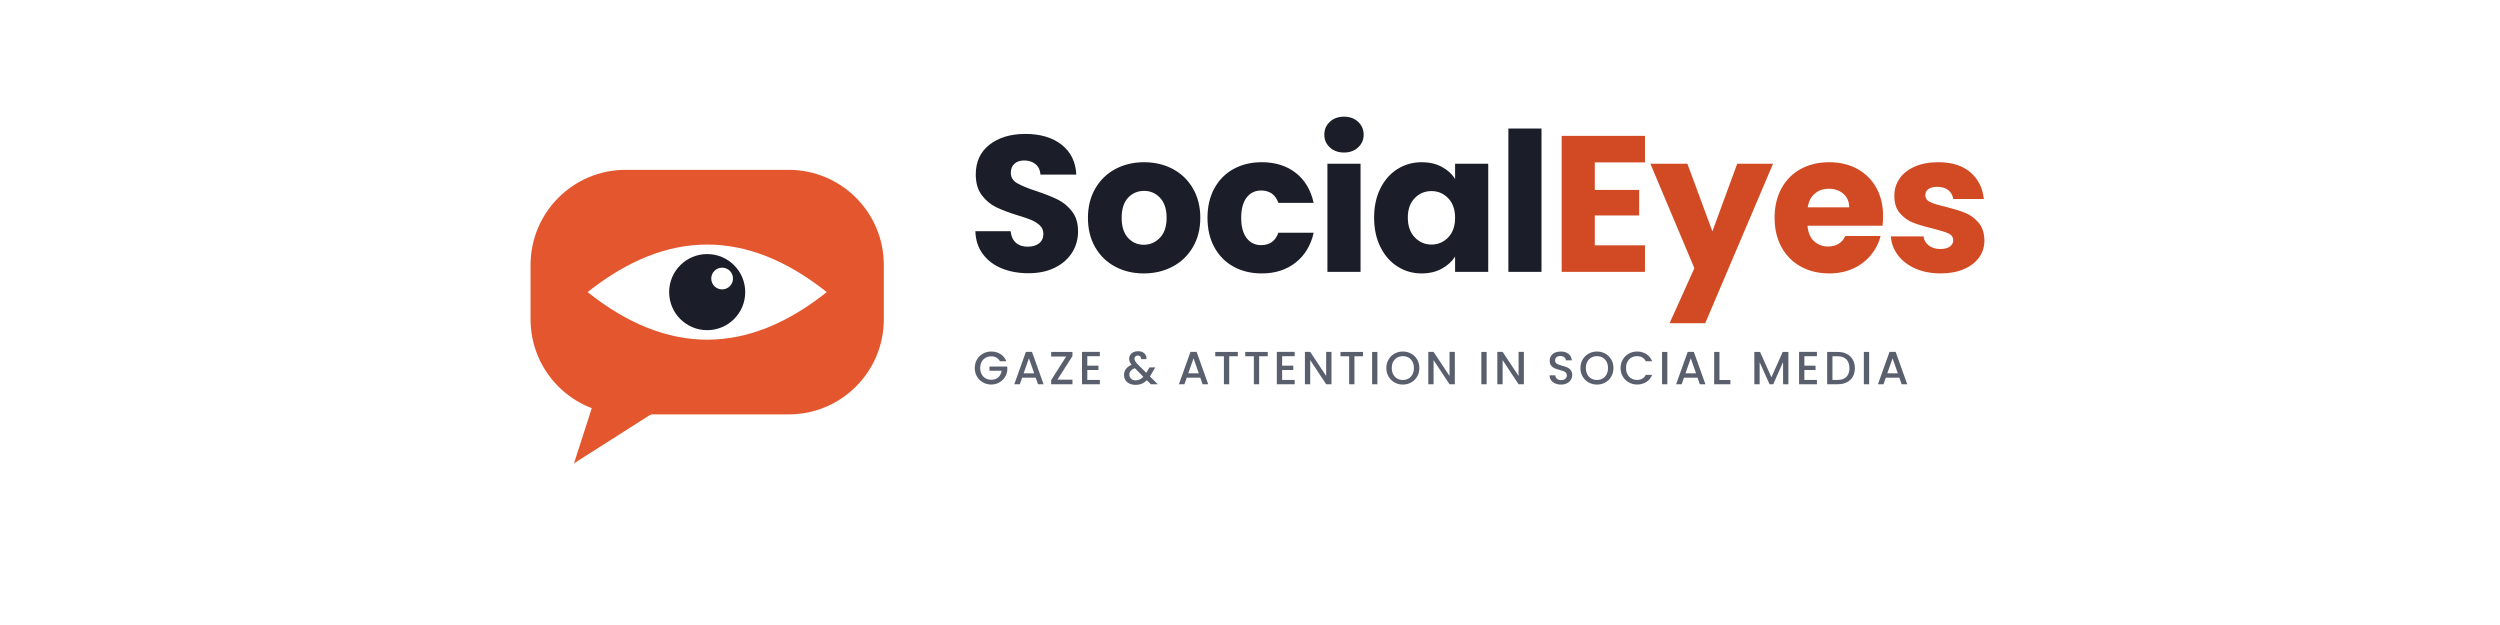
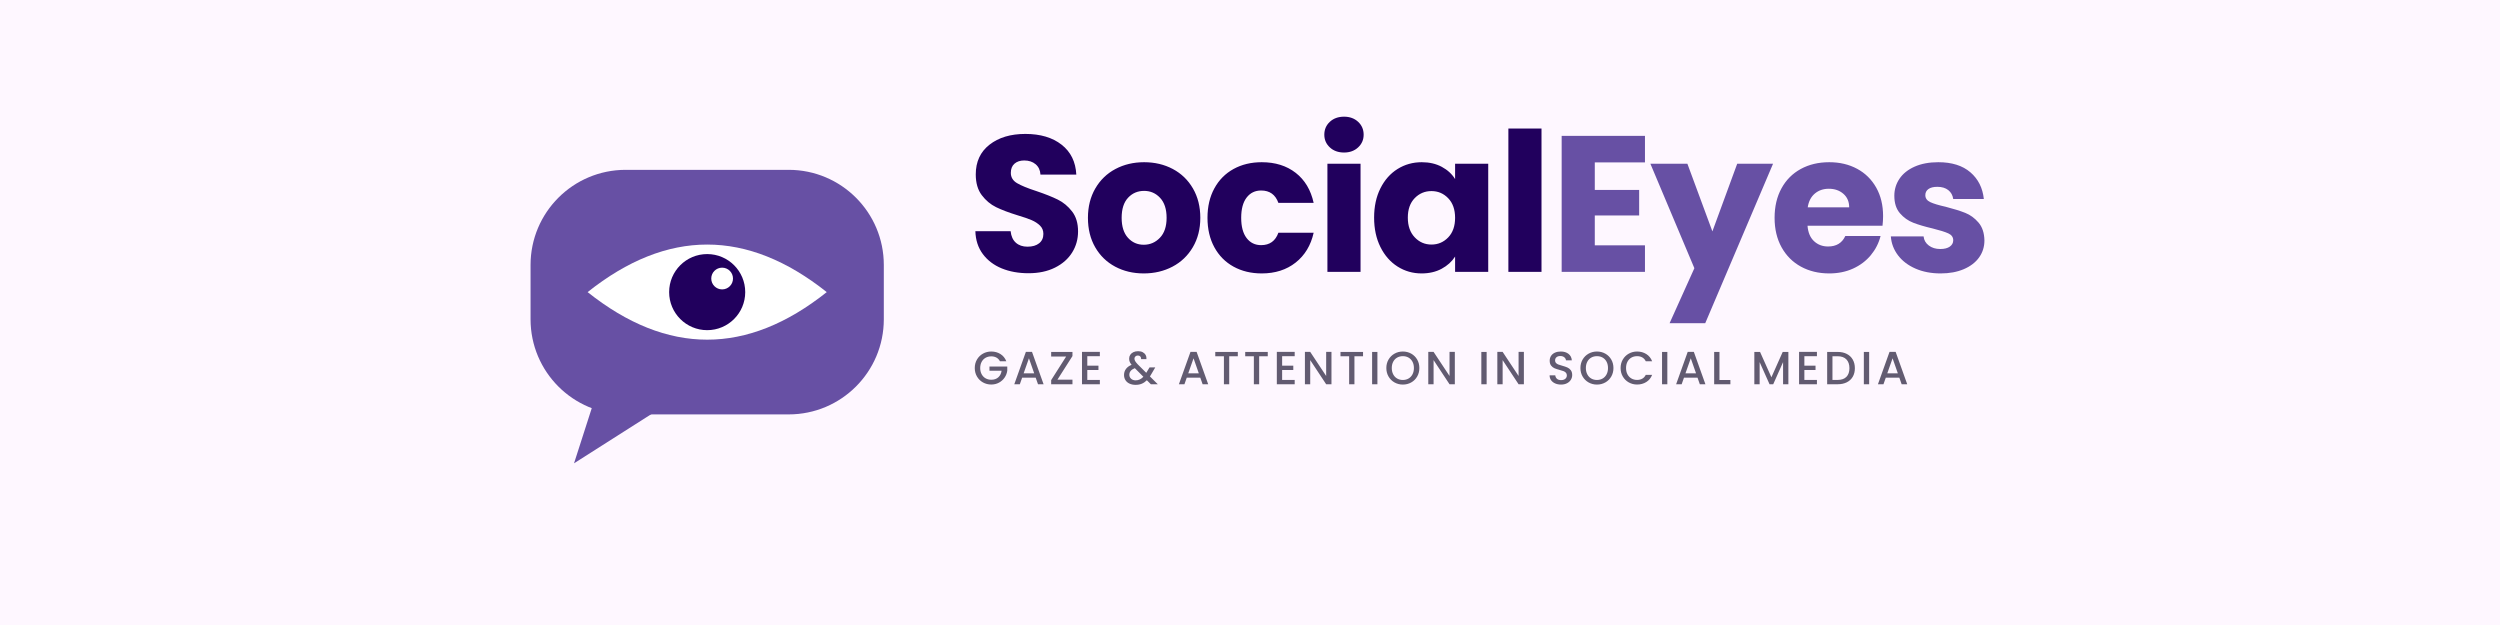
<svg xmlns="http://www.w3.org/2000/svg" width="1280" height="320" viewBox="0 0 1280 320">
-   <rect width="1280" height="320" fill="#FFFFFF" />
+   <rect width="1280" height="320" fill="#FEF7FF" />
  <g transform="translate(257.73,80.00) scale(0.69565)">
-     <rect x="20" y="10" width="260" height="180" rx="70" fill="#E4572E" />
-     <path d="M70 170 L52 226 L118 184 Z" fill="#E4572E" />
+     <rect x="20" y="10" width="260" height="180" rx="70" fill="#6750A4" />
+     <path d="M70 170 L52 226 L118 184 Z" fill="#6750A4" />
    <path d="M62 100 Q150 30 238 100 Q150 170 62 100 Z" fill="#FFFFFF" />
-     <circle cx="150" cy="100" r="28" fill="#1B1E28" />
+     <circle cx="150" cy="100" r="28" fill="#21005D" />
    <circle cx="161" cy="90" r="8" fill="#FFFFFF" />
  </g>
-   <path fill="#1B1E28" d="M499.389 118.368H517.444Q517.841 122.237 520.122 124.27Q522.404 126.304 526.074 126.304Q529.844 126.304 532.026 124.568Q534.209 122.832 534.209 119.757Q534.209 117.178 532.473 115.491Q530.737 113.805 528.207 112.714Q525.677 111.622 521.015 110.234Q514.269 108.15 510.004 106.067Q505.738 103.984 502.663 99.917Q499.588 95.85 499.588 89.302Q499.588 79.581 506.631 74.075Q513.674 68.57 524.983 68.57Q536.49 68.57 543.533 74.075Q550.577 79.581 551.073 89.402H532.721Q532.522 86.029 530.241 84.094Q527.959 82.16 524.388 82.16Q521.313 82.16 519.428 83.797Q517.543 85.434 517.543 88.509Q517.543 91.882 520.717 93.766Q523.892 95.651 530.637 97.834Q537.383 100.115 541.599 102.198Q545.815 104.282 548.89 108.25Q551.965 112.218 551.965 118.467Q551.965 124.419 548.94 129.28Q545.914 134.141 540.161 137.018Q534.407 139.894 526.57 139.894Q518.932 139.894 512.881 137.414Q506.829 134.934 503.209 130.074Q499.588 125.213 499.389 118.368Z M557.025 111.523Q557.025 102.992 560.794 96.494Q564.564 89.997 571.111 86.525Q577.658 83.053 585.793 83.053Q593.927 83.053 600.474 86.525Q607.021 89.997 610.791 96.494Q614.561 102.992 614.561 111.523Q614.561 120.054 610.741 126.552Q606.922 133.05 600.325 136.522Q593.729 139.994 585.594 139.994Q577.46 139.994 570.962 136.522Q564.465 133.05 560.745 126.602Q557.025 120.154 557.025 111.523ZM597.3 111.523Q597.3 104.877 593.977 101.306Q590.653 97.734 585.793 97.734Q580.833 97.734 577.559 101.256Q574.285 104.778 574.285 111.523Q574.285 118.17 577.509 121.741Q580.733 125.312 585.594 125.312Q590.455 125.312 593.877 121.741Q597.3 118.17 597.3 111.523Z M646.007 83.053Q656.423 83.053 663.417 88.509Q670.41 93.965 672.593 103.885H654.538Q652.257 97.536 645.709 97.536Q641.047 97.536 638.269 101.157Q635.492 104.778 635.492 111.523Q635.492 118.269 638.269 121.89Q641.047 125.51 645.709 125.51Q652.257 125.51 654.538 119.162H672.593Q670.41 128.883 663.367 134.438Q656.324 139.994 646.007 139.994Q637.873 139.994 631.573 136.522Q625.274 133.05 621.753 126.602Q618.231 120.154 618.231 111.523Q618.231 102.893 621.753 96.445Q625.274 89.997 631.573 86.525Q637.873 83.053 646.007 83.053Z M678.049 68.966Q678.049 64.998 680.876 62.37Q683.703 59.741 688.167 59.741Q692.532 59.741 695.359 62.37Q698.186 64.998 698.186 68.966Q698.186 72.835 695.359 75.464Q692.532 78.093 688.167 78.093Q683.703 78.093 680.876 75.464Q678.049 72.835 678.049 68.966ZM696.599 83.846V139.2H679.636V83.846Z M727.946 83.053Q733.799 83.053 738.213 85.434Q742.628 87.814 745.009 91.683V83.846H761.972V139.2H745.009V131.363Q742.529 135.232 738.114 137.613Q733.7 139.994 727.847 139.994Q721.101 139.994 715.546 136.472Q709.991 132.95 706.767 126.453Q703.543 119.955 703.543 111.424Q703.543 102.893 706.767 96.445Q709.991 89.997 715.546 86.525Q721.101 83.053 727.946 83.053ZM732.906 97.834Q727.847 97.834 724.325 101.454Q720.804 105.075 720.804 111.424Q720.804 117.773 724.325 121.493Q727.847 125.213 732.906 125.213Q737.965 125.213 741.487 121.542Q745.009 117.872 745.009 111.523Q745.009 105.174 741.487 101.504Q737.965 97.834 732.906 97.834Z M789.252 65.792V139.2H772.289V65.792Z" />
-   <path fill="#D24A23" d="M816.532 83.152V97.238H839.249V110.333H816.532V125.61H842.225V139.2H799.569V69.562H842.225V83.152Z M907.796 83.846 873.076 165.488H854.823L867.521 137.315L845.002 83.846H863.949L876.746 118.467L889.444 83.846Z M963.844 115.59H925.453Q925.85 120.749 928.777 123.477Q931.703 126.205 935.969 126.205Q942.317 126.205 944.797 120.848H962.852Q961.463 126.304 957.842 130.669Q954.221 135.034 948.765 137.514Q943.309 139.994 936.564 139.994Q928.429 139.994 922.081 136.522Q915.732 133.05 912.161 126.602Q908.589 120.154 908.589 111.523Q908.589 102.893 912.111 96.445Q915.633 89.997 921.981 86.525Q928.33 83.053 936.564 83.053Q944.599 83.053 950.849 86.426Q957.098 89.798 960.62 96.048Q964.141 102.298 964.141 110.63Q964.141 113.011 963.844 115.59ZM946.781 106.166Q946.781 101.802 943.805 99.222Q940.829 96.643 936.365 96.643Q932.1 96.643 929.173 99.123Q926.247 101.603 925.553 106.166Z M968.109 121.046H984.874Q985.172 123.923 987.553 125.709Q989.933 127.494 993.405 127.494Q996.58 127.494 998.316 126.254Q1000.052 125.014 1000.052 123.03Q1000.052 120.65 997.572 119.509Q995.092 118.368 989.537 116.979Q983.585 115.59 979.617 114.053Q975.649 112.515 972.772 109.192Q969.895 105.869 969.895 100.214Q969.895 95.453 972.524 91.534Q975.153 87.616 980.261 85.334Q985.37 83.053 992.413 83.053Q1002.829 83.053 1008.831 88.211Q1014.833 93.37 1015.725 101.901H1000.052Q999.655 99.024 997.522 97.338Q995.389 95.651 991.917 95.651Q988.941 95.651 987.354 96.792Q985.767 97.933 985.767 99.917Q985.767 102.298 988.297 103.488Q990.826 104.678 996.183 105.869Q1002.333 107.456 1006.202 108.994Q1010.071 110.531 1012.997 113.954Q1015.924 117.376 1016.023 123.13Q1016.023 127.99 1013.295 131.81Q1010.567 135.629 1005.458 137.811Q1000.349 139.994 993.604 139.994Q986.362 139.994 980.708 137.514Q975.053 135.034 971.78 130.718Q968.506 126.403 968.109 121.046Z" />
-   <path fill="#5A5F6E" d="M511.96 184.951Q511.317 183.713 510.174 183.082Q509.032 182.451 507.532 182.451Q505.889 182.451 504.603 183.189Q503.318 183.927 502.592 185.284Q501.865 186.641 501.865 188.427Q501.865 190.213 502.592 191.582Q503.318 192.951 504.603 193.689Q505.889 194.427 507.532 194.427Q509.746 194.427 511.127 193.189Q512.508 191.951 512.817 189.832H506.603V187.665H515.722V189.784Q515.46 191.713 514.353 193.331Q513.246 194.95 511.472 195.915Q509.698 196.879 507.532 196.879Q505.199 196.879 503.27 195.796Q501.342 194.712 500.211 192.784Q499.08 190.855 499.08 188.427Q499.08 185.999 500.211 184.07Q501.342 182.142 503.282 181.058Q505.222 179.975 507.532 179.975Q510.174 179.975 512.234 181.273Q514.293 182.57 515.222 184.951Z M530.268 193.355H523.34L522.15 196.736H519.317L525.245 180.166H528.388L534.316 196.736H531.459ZM529.507 191.141 526.816 183.451 524.102 191.141Z M541.411 194.379H549.101V196.736H538.196V194.617L545.863 182.546H538.196V180.189H549.101V182.308Z M556.695 182.38V187.237H562.409V189.451H556.695V194.522H563.123V196.736H553.981V180.166H563.123V182.38Z M589.241 196.736 587.193 194.689Q586.003 195.879 584.598 196.462Q583.194 197.046 581.456 197.046Q579.694 197.046 578.337 196.426Q576.98 195.807 576.242 194.653Q575.504 193.498 575.504 191.974Q575.504 190.26 576.48 188.915Q577.456 187.57 579.384 186.784Q578.694 185.951 578.408 185.225Q578.122 184.499 578.122 183.618Q578.122 182.523 578.682 181.666Q579.241 180.808 580.289 180.308Q581.337 179.809 582.717 179.809Q584.122 179.809 585.11 180.344Q586.098 180.88 586.586 181.808Q587.074 182.737 586.979 183.88H584.265Q584.289 182.999 583.836 182.511Q583.384 182.023 582.598 182.023Q581.813 182.023 581.325 182.487Q580.837 182.951 580.837 183.618Q580.837 184.261 581.206 184.892Q581.575 185.522 582.503 186.522L586.884 190.879L588.574 188.094H591.503L589.36 191.76L588.765 192.736L592.788 196.736ZM585.408 192.903 581.027 188.498Q578.218 189.617 578.218 191.879Q578.218 193.093 579.122 193.915Q580.027 194.736 581.456 194.736Q583.694 194.736 585.408 192.903Z M614.549 193.355H607.621L606.43 196.736H603.597L609.525 180.166H612.668L618.596 196.736H615.739ZM613.787 191.141 611.097 183.451 608.382 191.141Z M633.762 180.189V182.404H629.357V196.736H626.643V182.404H622.215V180.189Z M649.094 180.189V182.404H644.69V196.736H641.976V182.404H637.547V180.189Z M656.451 182.38V187.237H662.165V189.451H656.451V194.522H662.879V196.736H653.737V180.166H662.879V182.38Z M681.711 196.736H678.997L670.831 184.38V196.736H668.117V180.166H670.831L678.997 192.498V180.166H681.711Z M697.877 180.189V182.404H693.472V196.736H690.758V182.404H686.33V180.189Z M705.233 180.189V196.736H702.519V180.189Z M709.805 188.427Q709.805 185.999 710.935 184.07Q712.066 182.142 714.007 181.058Q715.947 179.975 718.256 179.975Q720.59 179.975 722.53 181.058Q724.47 182.142 725.589 184.07Q726.708 185.999 726.708 188.427Q726.708 190.855 725.589 192.796Q724.47 194.736 722.53 195.819Q720.59 196.903 718.256 196.903Q715.947 196.903 714.007 195.819Q712.066 194.736 710.935 192.796Q709.805 190.855 709.805 188.427ZM723.923 188.427Q723.923 186.594 723.197 185.213Q722.47 183.832 721.185 183.094Q719.899 182.356 718.256 182.356Q716.614 182.356 715.328 183.094Q714.042 183.832 713.316 185.213Q712.59 186.594 712.59 188.427Q712.59 190.26 713.316 191.653Q714.042 193.046 715.328 193.796Q716.614 194.546 718.256 194.546Q719.899 194.546 721.185 193.796Q722.47 193.046 723.197 191.653Q723.923 190.26 723.923 188.427Z M744.874 196.736H742.16L733.993 184.38V196.736H731.279V180.166H733.993L742.16 192.498V180.166H744.874Z M761.158 180.189V196.736H758.444V180.189Z M780.229 196.736H777.514L769.348 184.38V196.736H766.634V180.166H769.348L777.514 192.498V180.166H780.229Z M793.394 192.165H796.299Q796.394 193.236 797.144 193.927Q797.894 194.617 799.251 194.617Q800.656 194.617 801.442 193.939Q802.227 193.26 802.227 192.189Q802.227 191.355 801.739 190.832Q801.251 190.308 800.525 190.022Q799.799 189.736 798.513 189.403Q796.894 188.975 795.882 188.534Q794.871 188.094 794.156 187.165Q793.442 186.237 793.442 184.689Q793.442 183.261 794.156 182.189Q794.871 181.118 796.156 180.547Q797.442 179.975 799.132 179.975Q801.537 179.975 803.072 181.177Q804.608 182.38 804.775 184.475H801.775Q801.703 183.57 800.918 182.927Q800.132 182.285 798.846 182.285Q797.68 182.285 796.942 182.88Q796.204 183.475 796.204 184.594Q796.204 185.356 796.668 185.844Q797.132 186.332 797.847 186.618Q798.561 186.903 799.799 187.237Q801.442 187.689 802.477 188.141Q803.513 188.594 804.239 189.534Q804.965 190.474 804.965 192.046Q804.965 193.308 804.287 194.427Q803.608 195.546 802.311 196.224Q801.013 196.903 799.251 196.903Q797.585 196.903 796.251 196.319Q794.918 195.736 794.156 194.665Q793.394 193.593 793.394 192.165Z M809.179 188.427Q809.179 185.999 810.31 184.07Q811.441 182.142 813.381 181.058Q815.322 179.975 817.631 179.975Q819.964 179.975 821.904 181.058Q823.845 182.142 824.964 184.07Q826.083 185.999 826.083 188.427Q826.083 190.855 824.964 192.796Q823.845 194.736 821.904 195.819Q819.964 196.903 817.631 196.903Q815.322 196.903 813.381 195.819Q811.441 194.736 810.31 192.796Q809.179 190.855 809.179 188.427ZM823.297 188.427Q823.297 186.594 822.571 185.213Q821.845 183.832 820.559 183.094Q819.274 182.356 817.631 182.356Q815.988 182.356 814.703 183.094Q813.417 183.832 812.691 185.213Q811.965 186.594 811.965 188.427Q811.965 190.26 812.691 191.653Q813.417 193.046 814.703 193.796Q815.988 194.546 817.631 194.546Q819.274 194.546 820.559 193.796Q821.845 193.046 822.571 191.653Q823.297 190.26 823.297 188.427Z M838.201 179.975Q840.844 179.975 842.903 181.273Q844.963 182.57 845.891 184.951H842.629Q841.987 183.642 840.844 182.999Q839.701 182.356 838.201 182.356Q836.558 182.356 835.273 183.094Q833.987 183.832 833.261 185.213Q832.535 186.594 832.535 188.427Q832.535 190.26 833.261 191.641Q833.987 193.022 835.273 193.772Q836.558 194.522 838.201 194.522Q839.701 194.522 840.844 193.879Q841.987 193.236 842.629 191.927H845.891Q844.963 194.308 842.903 195.593Q840.844 196.879 838.201 196.879Q835.868 196.879 833.939 195.796Q832.011 194.712 830.88 192.784Q829.749 190.855 829.749 188.427Q829.749 185.999 830.88 184.07Q832.011 182.142 833.951 181.058Q835.892 179.975 838.201 179.975Z M853.676 180.189V196.736H850.962V180.189Z M869.128 193.355H862.2L861.009 196.736H858.176L864.104 180.166H867.247L873.175 196.736H870.318ZM868.366 191.141 865.676 183.451 862.961 191.141Z M880.365 194.546H885.96V196.736H877.651V180.189H880.365Z M915.648 180.189V196.736H912.934V185.403L907.887 196.736H906.006L900.935 185.403V196.736H898.221V180.189H901.149L906.959 193.165L912.744 180.189Z M923.838 182.38V187.237H929.552V189.451H923.838V194.522H930.267V196.736H921.124V180.166H930.267V182.38Z M949.694 188.522Q949.694 191.046 948.611 192.903Q947.527 194.76 945.539 195.748Q943.551 196.736 940.909 196.736H935.504V180.189H940.909Q943.551 180.189 945.539 181.201Q947.527 182.213 948.611 184.106Q949.694 185.999 949.694 188.522ZM946.908 188.522Q946.908 185.641 945.361 184.023Q943.813 182.404 940.909 182.404H938.218V194.522H940.909Q943.813 194.522 945.361 192.951Q946.908 191.379 946.908 188.522Z M957.003 180.189V196.736H954.289V180.189Z M972.454 193.355H965.526L964.336 196.736H961.503L967.431 180.166H970.574L976.502 196.736H973.645ZM971.693 191.141 969.002 183.451 966.288 191.141Z" />
+   <path fill="#21005D" d="M499.389 118.368H517.444Q517.841 122.237 520.122 124.27Q522.404 126.304 526.074 126.304Q529.844 126.304 532.026 124.568Q534.209 122.832 534.209 119.757Q534.209 117.178 532.473 115.491Q530.737 113.805 528.207 112.714Q525.677 111.622 521.015 110.234Q514.269 108.15 510.004 106.067Q505.738 103.984 502.663 99.917Q499.588 95.85 499.588 89.302Q499.588 79.581 506.631 74.075Q513.674 68.57 524.983 68.57Q536.49 68.57 543.533 74.075Q550.577 79.581 551.073 89.402H532.721Q532.522 86.029 530.241 84.094Q527.959 82.16 524.388 82.16Q521.313 82.16 519.428 83.797Q517.543 85.434 517.543 88.509Q517.543 91.882 520.717 93.766Q523.892 95.651 530.637 97.834Q537.383 100.115 541.599 102.198Q545.815 104.282 548.89 108.25Q551.965 112.218 551.965 118.467Q551.965 124.419 548.94 129.28Q545.914 134.141 540.161 137.018Q534.407 139.894 526.57 139.894Q518.932 139.894 512.881 137.414Q506.829 134.934 503.209 130.074Q499.588 125.213 499.389 118.368Z M557.025 111.523Q557.025 102.992 560.794 96.494Q564.564 89.997 571.111 86.525Q577.658 83.053 585.793 83.053Q593.927 83.053 600.474 86.525Q607.021 89.997 610.791 96.494Q614.561 102.992 614.561 111.523Q614.561 120.054 610.741 126.552Q606.922 133.05 600.325 136.522Q593.729 139.994 585.594 139.994Q577.46 139.994 570.962 136.522Q564.465 133.05 560.745 126.602Q557.025 120.154 557.025 111.523ZM597.3 111.523Q597.3 104.877 593.977 101.306Q590.653 97.734 585.793 97.734Q580.833 97.734 577.559 101.256Q574.285 104.778 574.285 111.523Q574.285 118.17 577.509 121.741Q580.733 125.312 585.594 125.312Q590.455 125.312 593.877 121.741Q597.3 118.17 597.3 111.523Z M646.007 83.053Q656.423 83.053 663.417 88.509Q670.41 93.965 672.593 103.885H654.538Q652.257 97.536 645.709 97.536Q641.047 97.536 638.269 101.157Q635.492 104.778 635.492 111.523Q635.492 118.269 638.269 121.89Q641.047 125.51 645.709 125.51Q652.257 125.51 654.538 119.162H672.593Q670.41 128.883 663.367 134.438Q656.324 139.994 646.007 139.994Q637.873 139.994 631.573 136.522Q625.274 133.05 621.753 126.602Q618.231 120.154 618.231 111.523Q618.231 102.893 621.753 96.445Q625.274 89.997 631.573 86.525Q637.873 83.053 646.007 83.053Z M678.049 68.966Q678.049 64.998 680.876 62.37Q683.703 59.741 688.167 59.741Q692.532 59.741 695.359 62.37Q698.186 64.998 698.186 68.966Q698.186 72.835 695.359 75.464Q692.532 78.093 688.167 78.093Q683.703 78.093 680.876 75.464Q678.049 72.835 678.049 68.966ZM696.599 83.846V139.2H679.636V83.846Z M727.946 83.053Q733.799 83.053 738.213 85.434Q742.628 87.814 745.009 91.683V83.846H761.972V139.2H745.009V131.363Q742.529 135.232 738.114 137.613Q733.7 139.994 727.847 139.994Q721.101 139.994 715.546 136.472Q709.991 132.95 706.767 126.453Q703.543 119.955 703.543 111.424Q703.543 102.893 706.767 96.445Q709.991 89.997 715.546 86.525Q721.101 83.053 727.946 83.053ZM732.906 97.834Q727.847 97.834 724.325 101.454Q720.804 105.075 720.804 111.424Q720.804 117.773 724.325 121.493Q727.847 125.213 732.906 125.213Q737.965 125.213 741.487 121.542Q745.009 117.872 745.009 111.523Q745.009 105.174 741.487 101.504Q737.965 97.834 732.906 97.834Z M789.252 65.792V139.2H772.289V65.792Z" />
+   <path fill="#6750A4" d="M816.532 83.152V97.238H839.249V110.333H816.532V125.61H842.225V139.2H799.569V69.562H842.225V83.152Z M907.796 83.846 873.076 165.488H854.823L867.521 137.315L845.002 83.846H863.949L876.746 118.467L889.444 83.846Z M963.844 115.59H925.453Q925.85 120.749 928.777 123.477Q931.703 126.205 935.969 126.205Q942.317 126.205 944.797 120.848H962.852Q961.463 126.304 957.842 130.669Q954.221 135.034 948.765 137.514Q943.309 139.994 936.564 139.994Q928.429 139.994 922.081 136.522Q915.732 133.05 912.161 126.602Q908.589 120.154 908.589 111.523Q908.589 102.893 912.111 96.445Q915.633 89.997 921.981 86.525Q928.33 83.053 936.564 83.053Q944.599 83.053 950.849 86.426Q957.098 89.798 960.62 96.048Q964.141 102.298 964.141 110.63Q964.141 113.011 963.844 115.59ZM946.781 106.166Q946.781 101.802 943.805 99.222Q940.829 96.643 936.365 96.643Q932.1 96.643 929.173 99.123Q926.247 101.603 925.553 106.166Z M968.109 121.046H984.874Q985.172 123.923 987.553 125.709Q989.933 127.494 993.405 127.494Q996.58 127.494 998.316 126.254Q1000.052 125.014 1000.052 123.03Q1000.052 120.65 997.572 119.509Q995.092 118.368 989.537 116.979Q983.585 115.59 979.617 114.053Q975.649 112.515 972.772 109.192Q969.895 105.869 969.895 100.214Q969.895 95.453 972.524 91.534Q975.153 87.616 980.261 85.334Q985.37 83.053 992.413 83.053Q1002.829 83.053 1008.831 88.211Q1014.833 93.37 1015.725 101.901H1000.052Q999.655 99.024 997.522 97.338Q995.389 95.651 991.917 95.651Q988.941 95.651 987.354 96.792Q985.767 97.933 985.767 99.917Q985.767 102.298 988.297 103.488Q990.826 104.678 996.183 105.869Q1002.333 107.456 1006.202 108.994Q1010.071 110.531 1012.997 113.954Q1015.924 117.376 1016.023 123.13Q1016.023 127.99 1013.295 131.81Q1010.567 135.629 1005.458 137.811Q1000.349 139.994 993.604 139.994Q986.362 139.994 980.708 137.514Q975.053 135.034 971.78 130.718Q968.506 126.403 968.109 121.046Z" />
+   <path fill="#625B71" d="M511.96 184.951Q511.317 183.713 510.174 183.082Q509.032 182.451 507.532 182.451Q505.889 182.451 504.603 183.189Q503.318 183.927 502.592 185.284Q501.865 186.641 501.865 188.427Q501.865 190.213 502.592 191.582Q503.318 192.951 504.603 193.689Q505.889 194.427 507.532 194.427Q509.746 194.427 511.127 193.189Q512.508 191.951 512.817 189.832H506.603V187.665H515.722V189.784Q515.46 191.713 514.353 193.331Q513.246 194.95 511.472 195.915Q509.698 196.879 507.532 196.879Q505.199 196.879 503.27 195.796Q501.342 194.712 500.211 192.784Q499.08 190.855 499.08 188.427Q499.08 185.999 500.211 184.07Q501.342 182.142 503.282 181.058Q505.222 179.975 507.532 179.975Q510.174 179.975 512.234 181.273Q514.293 182.57 515.222 184.951Z M530.268 193.355H523.34L522.15 196.736H519.317L525.245 180.166H528.388L534.316 196.736H531.459ZM529.507 191.141 526.816 183.451 524.102 191.141Z M541.411 194.379H549.101V196.736H538.196V194.617L545.863 182.546H538.196V180.189H549.101V182.308Z M556.695 182.38V187.237H562.409V189.451H556.695V194.522H563.123V196.736H553.981V180.166H563.123V182.38Z M589.241 196.736 587.193 194.689Q586.003 195.879 584.598 196.462Q583.194 197.046 581.456 197.046Q579.694 197.046 578.337 196.426Q576.98 195.807 576.242 194.653Q575.504 193.498 575.504 191.974Q575.504 190.26 576.48 188.915Q577.456 187.57 579.384 186.784Q578.694 185.951 578.408 185.225Q578.122 184.499 578.122 183.618Q578.122 182.523 578.682 181.666Q579.241 180.808 580.289 180.308Q581.337 179.809 582.717 179.809Q584.122 179.809 585.11 180.344Q586.098 180.88 586.586 181.808Q587.074 182.737 586.979 183.88H584.265Q584.289 182.999 583.836 182.511Q583.384 182.023 582.598 182.023Q581.813 182.023 581.325 182.487Q580.837 182.951 580.837 183.618Q580.837 184.261 581.206 184.892Q581.575 185.522 582.503 186.522L586.884 190.879L588.574 188.094H591.503L589.36 191.76L588.765 192.736L592.788 196.736ZM585.408 192.903 581.027 188.498Q578.218 189.617 578.218 191.879Q578.218 193.093 579.122 193.915Q580.027 194.736 581.456 194.736Q583.694 194.736 585.408 192.903Z M614.549 193.355H607.621L606.43 196.736H603.597L609.525 180.166H612.668L618.596 196.736H615.739ZM613.787 191.141 611.097 183.451 608.382 191.141Z M633.762 180.189V182.404H629.357V196.736H626.643V182.404H622.215V180.189Z M649.094 180.189V182.404H644.69V196.736H641.976V182.404H637.547V180.189Z M656.451 182.38V187.237H662.165V189.451H656.451V194.522H662.879V196.736H653.737V180.166H662.879V182.38Z M681.711 196.736H678.997L670.831 184.38V196.736H668.117V180.166H670.831L678.997 192.498V180.166H681.711Z M697.877 180.189V182.404H693.472V196.736H690.758V182.404H686.33V180.189Z M705.233 180.189V196.736H702.519V180.189Z M709.805 188.427Q709.805 185.999 710.935 184.07Q712.066 182.142 714.007 181.058Q715.947 179.975 718.256 179.975Q720.59 179.975 722.53 181.058Q724.47 182.142 725.589 184.07Q726.708 185.999 726.708 188.427Q726.708 190.855 725.589 192.796Q724.47 194.736 722.53 195.819Q720.59 196.903 718.256 196.903Q715.947 196.903 714.007 195.819Q712.066 194.736 710.935 192.796Q709.805 190.855 709.805 188.427ZM723.923 188.427Q723.923 186.594 723.197 185.213Q722.47 183.832 721.185 183.094Q719.899 182.356 718.256 182.356Q716.614 182.356 715.328 183.094Q714.042 183.832 713.316 185.213Q712.59 186.594 712.59 188.427Q712.59 190.26 713.316 191.653Q714.042 193.046 715.328 193.796Q716.614 194.546 718.256 194.546Q719.899 194.546 721.185 193.796Q722.47 193.046 723.197 191.653Q723.923 190.26 723.923 188.427Z M744.874 196.736H742.16L733.993 184.38V196.736H731.279V180.166H733.993L742.16 192.498V180.166H744.874Z M761.158 180.189V196.736H758.444V180.189Z M780.229 196.736H777.514L769.348 184.38V196.736H766.634V180.166H769.348L777.514 192.498V180.166H780.229Z M793.394 192.165H796.299Q796.394 193.236 797.144 193.927Q797.894 194.617 799.251 194.617Q800.656 194.617 801.442 193.939Q802.227 193.26 802.227 192.189Q802.227 191.355 801.739 190.832Q801.251 190.308 800.525 190.022Q799.799 189.736 798.513 189.403Q796.894 188.975 795.882 188.534Q794.871 188.094 794.156 187.165Q793.442 186.237 793.442 184.689Q793.442 183.261 794.156 182.189Q794.871 181.118 796.156 180.547Q797.442 179.975 799.132 179.975Q801.537 179.975 803.072 181.177Q804.608 182.38 804.775 184.475H801.775Q801.703 183.57 800.918 182.927Q800.132 182.285 798.846 182.285Q797.68 182.285 796.942 182.88Q796.204 183.475 796.204 184.594Q796.204 185.356 796.668 185.844Q797.132 186.332 797.847 186.618Q798.561 186.903 799.799 187.237Q801.442 187.689 802.477 188.141Q803.513 188.594 804.239 189.534Q804.965 190.474 804.965 192.046Q804.965 193.308 804.287 194.427Q803.608 195.546 802.311 196.224Q801.013 196.903 799.251 196.903Q797.585 196.903 796.251 196.319Q794.918 195.736 794.156 194.665Q793.394 193.593 793.394 192.165Z M809.179 188.427Q809.179 185.999 810.31 184.07Q811.441 182.142 813.381 181.058Q815.322 179.975 817.631 179.975Q819.964 179.975 821.904 181.058Q823.845 182.142 824.964 184.07Q826.083 185.999 826.083 188.427Q826.083 190.855 824.964 192.796Q823.845 194.736 821.904 195.819Q819.964 196.903 817.631 196.903Q815.322 196.903 813.381 195.819Q811.441 194.736 810.31 192.796Q809.179 190.855 809.179 188.427ZM823.297 188.427Q823.297 186.594 822.571 185.213Q821.845 183.832 820.559 183.094Q819.274 182.356 817.631 182.356Q815.988 182.356 814.703 183.094Q813.417 183.832 812.691 185.213Q811.965 186.594 811.965 188.427Q811.965 190.26 812.691 191.653Q813.417 193.046 814.703 193.796Q815.988 194.546 817.631 194.546Q819.274 194.546 820.559 193.796Q821.845 193.046 822.571 191.653Q823.297 190.26 823.297 188.427Z M838.201 179.975Q840.844 179.975 842.903 181.273Q844.963 182.57 845.891 184.951H842.629Q841.987 183.642 840.844 182.999Q839.701 182.356 838.201 182.356Q836.558 182.356 835.273 183.094Q833.987 183.832 833.261 185.213Q832.535 186.594 832.535 188.427Q832.535 190.26 833.261 191.641Q833.987 193.022 835.273 193.772Q836.558 194.522 838.201 194.522Q839.701 194.522 840.844 193.879Q841.987 193.236 842.629 191.927H845.891Q844.963 194.308 842.903 195.593Q840.844 196.879 838.201 196.879Q835.868 196.879 833.939 195.796Q832.011 194.712 830.88 192.784Q829.749 190.855 829.749 188.427Q829.749 185.999 830.88 184.07Q832.011 182.142 833.951 181.058Q835.892 179.975 838.201 179.975Z M853.676 180.189V196.736H850.962V180.189Z M869.128 193.355H862.2L861.009 196.736H858.176L864.104 180.166H867.247L873.175 196.736H870.318ZM868.366 191.141 865.676 183.451 862.961 191.141Z M880.365 194.546H885.96V196.736H877.651V180.189H880.365Z M915.648 180.189V196.736H912.934V185.403L907.887 196.736H906.006L900.935 185.403V196.736H898.221V180.189H901.149L906.959 193.165L912.744 180.189Z M923.838 182.38V187.237H929.552V189.451H923.838V194.522H930.267V196.736H921.124V180.166H930.267V182.38Z M949.694 188.522Q949.694 191.046 948.611 192.903Q947.527 194.76 945.539 195.748Q943.551 196.736 940.909 196.736H935.504V180.189H940.909Q943.551 180.189 945.539 181.201Q947.527 182.213 948.611 184.106Q949.694 185.999 949.694 188.522ZM946.908 188.522Q946.908 185.641 945.361 184.023Q943.813 182.404 940.909 182.404H938.218V194.522H940.909Q943.813 194.522 945.361 192.951Q946.908 191.379 946.908 188.522Z M957.003 180.189V196.736H954.289V180.189Z M972.454 193.355H965.526L964.336 196.736H961.503L967.431 180.166H970.574L976.502 196.736H973.645ZM971.693 191.141 969.002 183.451 966.288 191.141Z" />
</svg>
